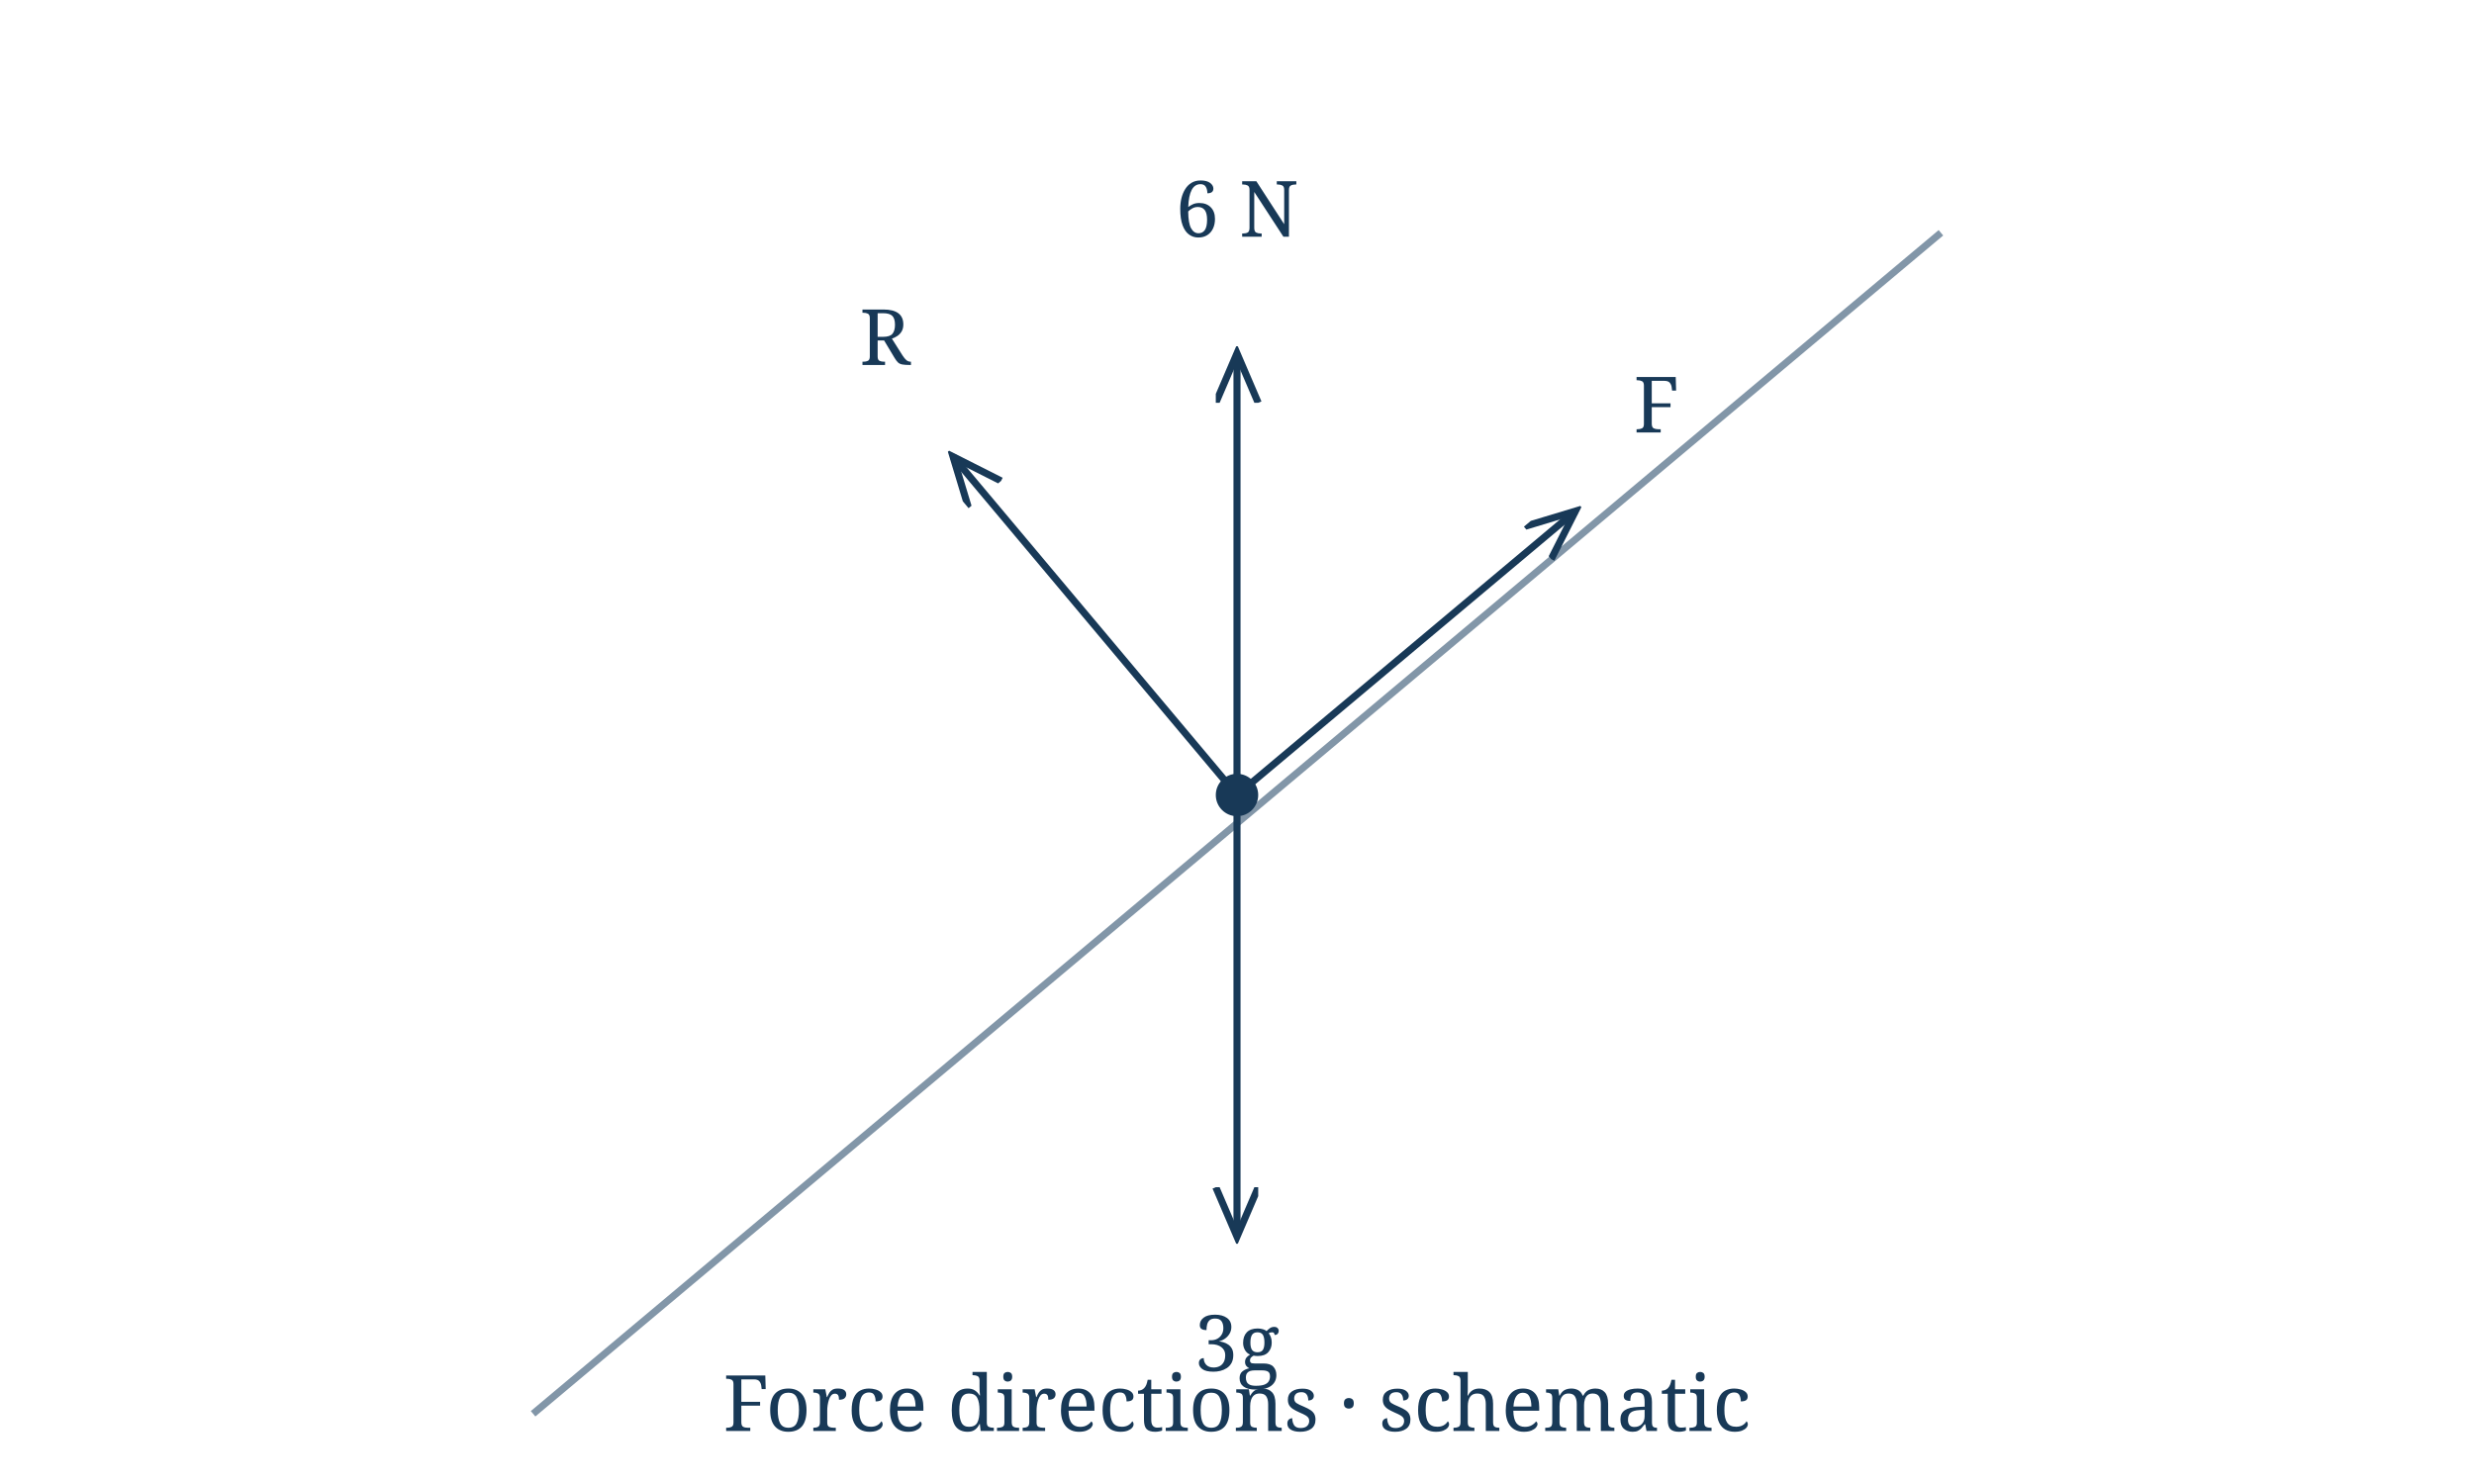
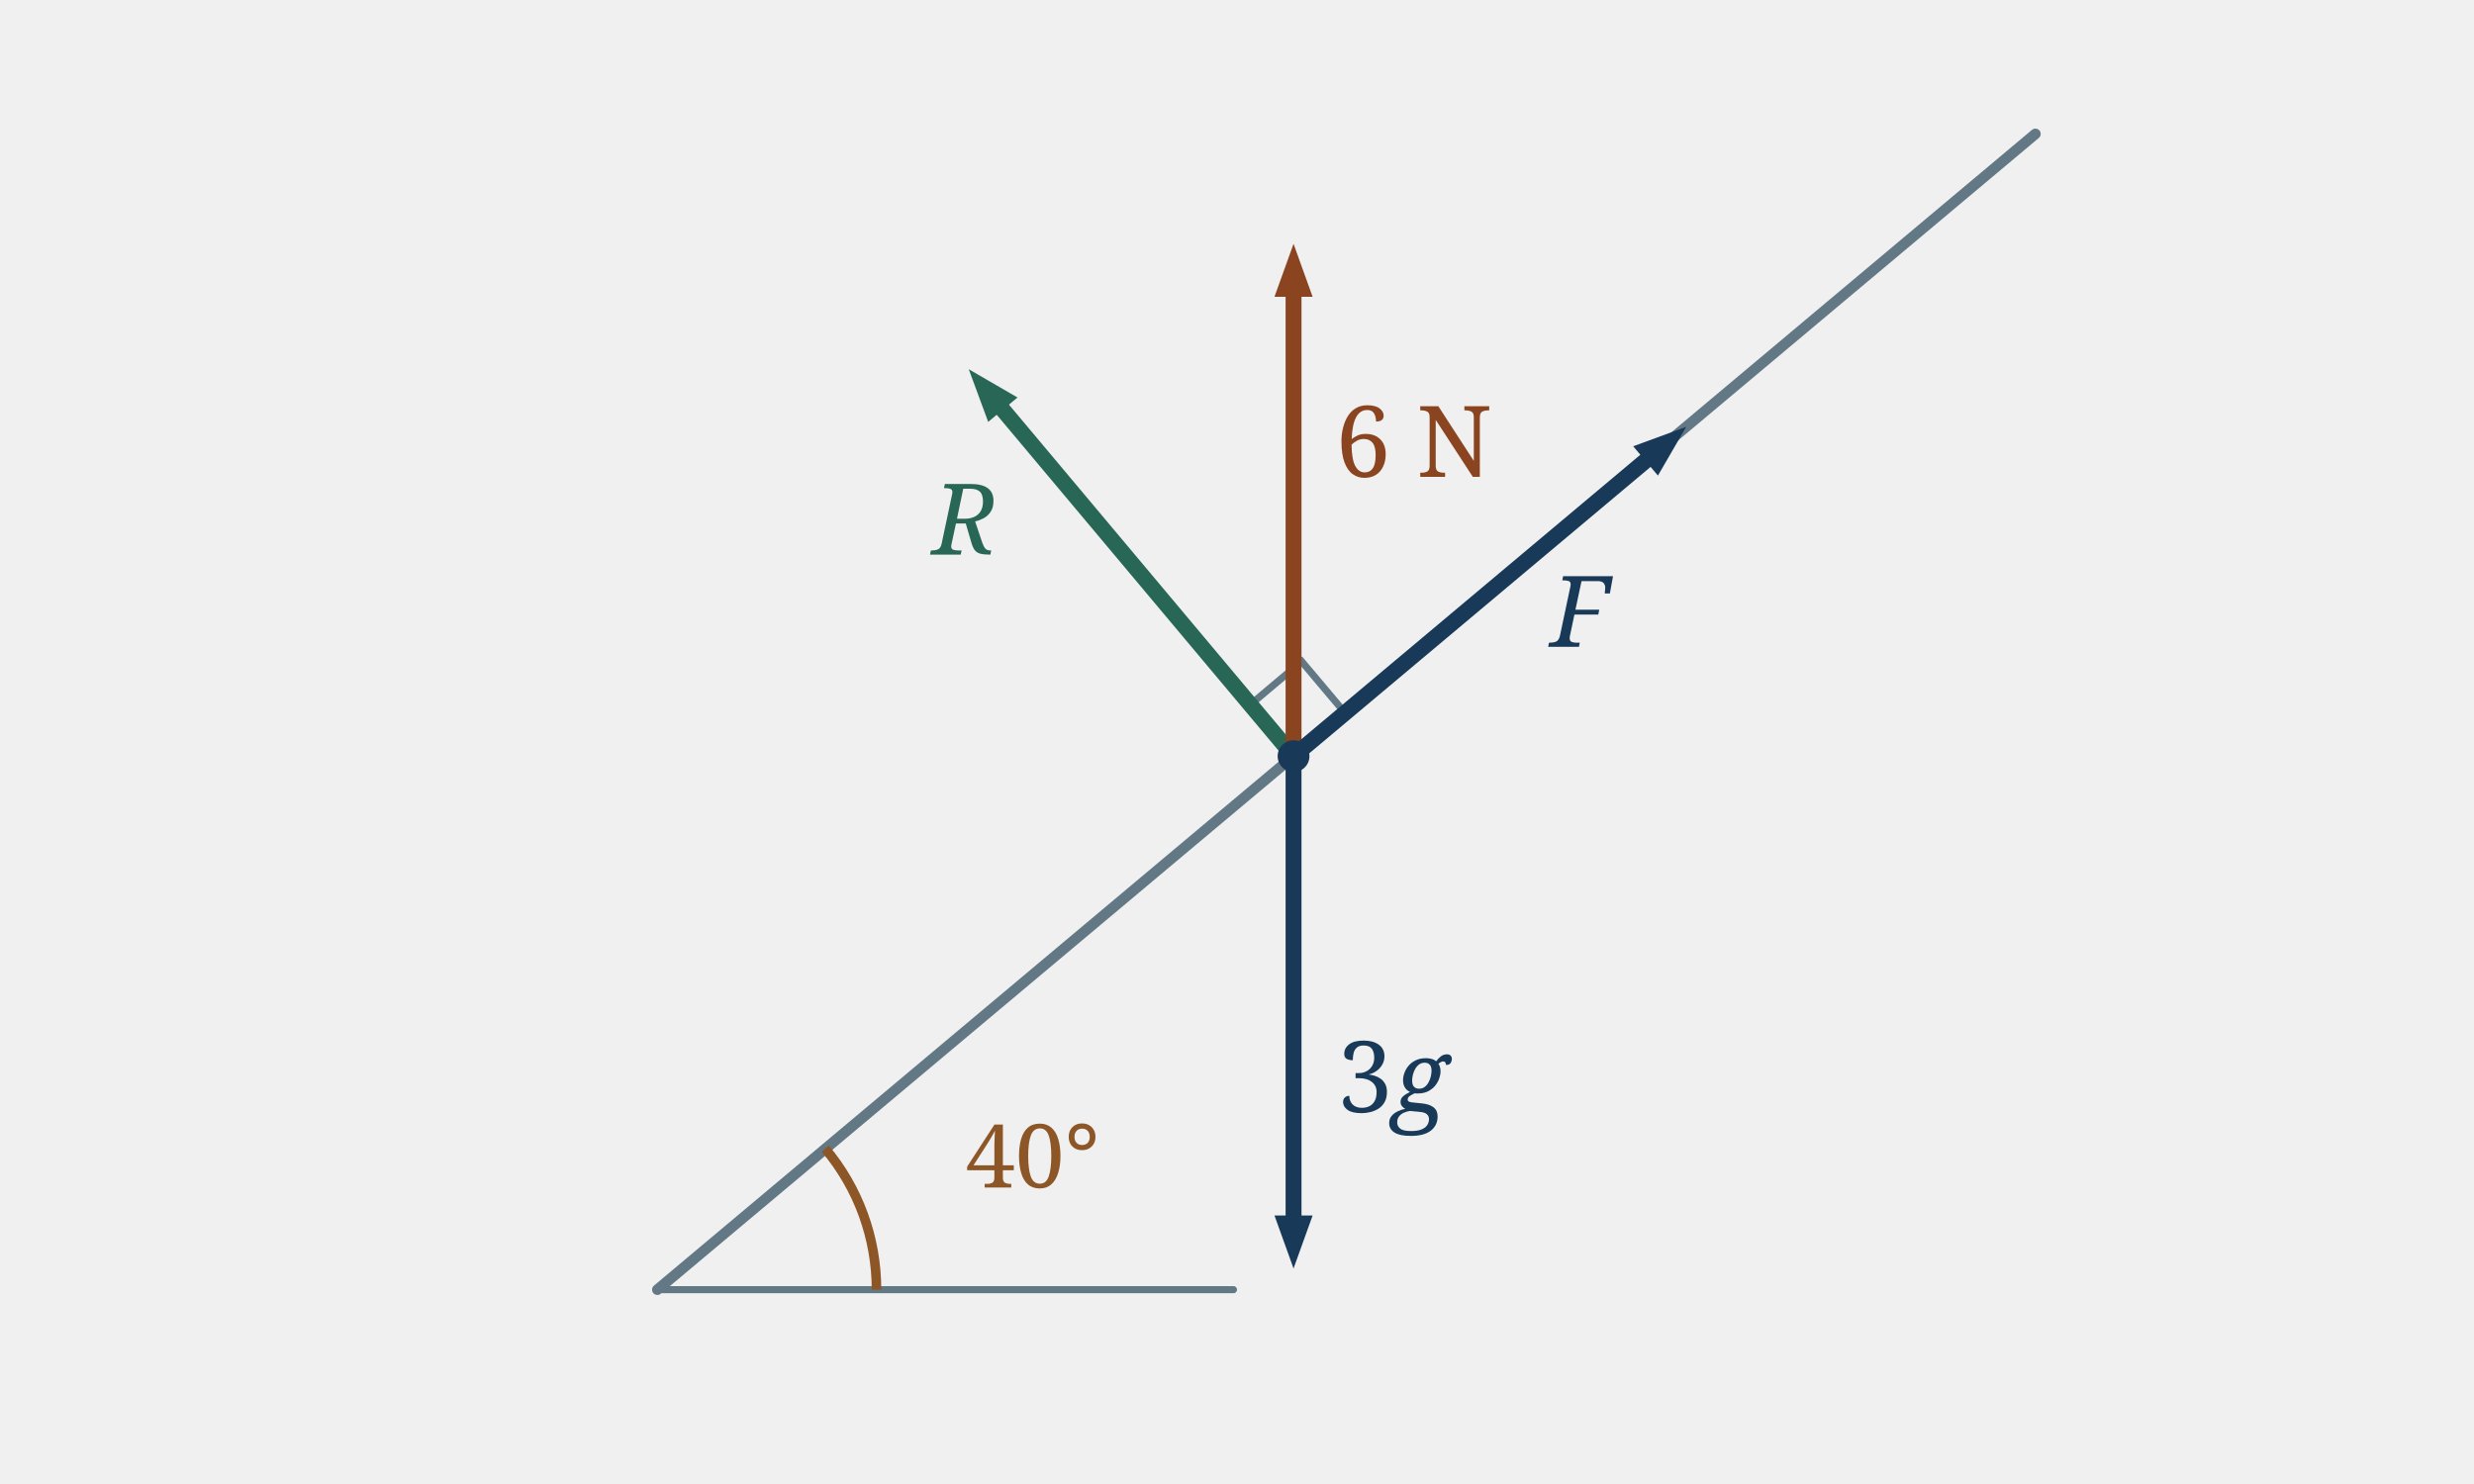
- <svg xmlns="http://www.w3.org/2000/svg" viewBox="0 0 700 420">
-   <defs>
-     <marker id="a" markerWidth="8" markerHeight="8" refX="7" refY="3" orient="auto">
-       <path d="M0 0L7 3L0 6" fill="none" stroke="#183957" />
-     </marker>
-   </defs>
-   <rect width="700" height="420" fill="white" />
-   <g font-family="Georgia,serif" font-size="22" fill="#183957" stroke-width="2">
-     <path d="M150.83 400.12L549.17 65.88" fill="none" stroke="#8296a8" />
-     <path d="M350.00 225.00L350.00 100.00" fill="none" stroke="#183957" marker-end="url(#a)" />
-     <text x="350.0" y="67.0" text-anchor="middle">6 N</text>
-     <path d="M350.00 225.00L350.00 350.00" fill="none" stroke="#183957" marker-end="url(#a)" />
-     <text x="350.0" y="388.0" text-anchor="middle">3g</text>
-     <path d="M350.00 225.00L269.65 129.24" fill="none" stroke="#183957" marker-end="url(#a)" />
-     <text x="250.4" y="103.3" text-anchor="middle">R</text>
-     <path d="M350.00 225.00L445.76 144.65" fill="none" stroke="#183957" marker-end="url(#a)" />
-     <text x="468.7" y="122.4" text-anchor="middle">F</text>
-     <circle cx="350" cy="225" r="6" fill="#183957" />
-     <text x="350.0" y="405.0" text-anchor="middle">Force directions · schematic</text>
-   </g>
+ <svg xmlns="http://www.w3.org/2000/svg" viewBox="0 0 700 420" role="img">
+   <path d="M186.0 365.0 L575.9 37.9" fill="none" stroke="#637885" stroke-width="3" stroke-linecap="round" />
+   <path d="M186.0 365.0 L349.0 365.0" fill="none" stroke="#637885" stroke-width="2" stroke-linecap="round" />
+   <path d="M248.0 365.0 A62 62 0 0 0 233.5 325.1" fill="none" stroke="#8d5627" stroke-width="2.7" />
+   <path d="M380.6 201.8 L368.3 187.2 L353.8 199.4" stroke="#637885" stroke-width="2" fill="none" />
+   <path d="M366.0 214.0 L283.7 115.9" fill="none" stroke="#286656" stroke-width="4.5" stroke-linecap="round" />
+   <path d="M274.1 104.5 L279.6 119.4 L287.9 112.5 Z" fill="#286656" />
+   <path d="M366.0 214.0 L366.0 344.0" fill="none" stroke="#183957" stroke-width="4.5" stroke-linecap="round" />
+   <path d="M366.0 359.0 L371.4 344.0 L360.6 344.0 Z" fill="#183957" />
+   <path d="M366.0 214.0 L366.0 84.0" fill="none" stroke="#8a4520" stroke-width="4.5" stroke-linecap="round" />
+   <path d="M366.0 69.0 L360.6 84.0 L371.4 84.0 Z" fill="#8a4520" />
+   <path d="M366.0 214.0 L465.6 130.4" fill="none" stroke="#183957" stroke-width="4.5" stroke-linecap="round" />
+   <path d="M477.1 120.8 L462.1 126.3 L469.1 134.6 Z" fill="#183957" />
+   <circle cx="366" cy="214" r="4.5" fill="#183957" />
+   <text x="292.2" y="326.4" text-anchor="middle" dominant-baseline="central" font-family="Georgia, serif" font-size="25" fill="#8d5627">40°</text>
+   <text x="273.0" y="146.1" text-anchor="middle" dominant-baseline="central" font-family="Georgia, serif" font-size="28" fill="#286656">
+     <tspan font-style="italic">R</tspan>
+   </text>
+   <text x="394.0" y="303.9" text-anchor="middle" dominant-baseline="central" font-family="Georgia, serif" font-size="28" fill="#183957">3<tspan font-style="italic">g</tspan>
+   </text>
+   <text x="400.0" y="124.1" text-anchor="middle" dominant-baseline="central" font-family="Georgia, serif" font-size="28" fill="#8a4520">6 N</text>
+   <text x="446.9" y="172.2" text-anchor="middle" dominant-baseline="central" font-family="Georgia, serif" font-size="28" fill="#183957">
+     <tspan font-style="italic">F</tspan>
+   </text>
</svg>
